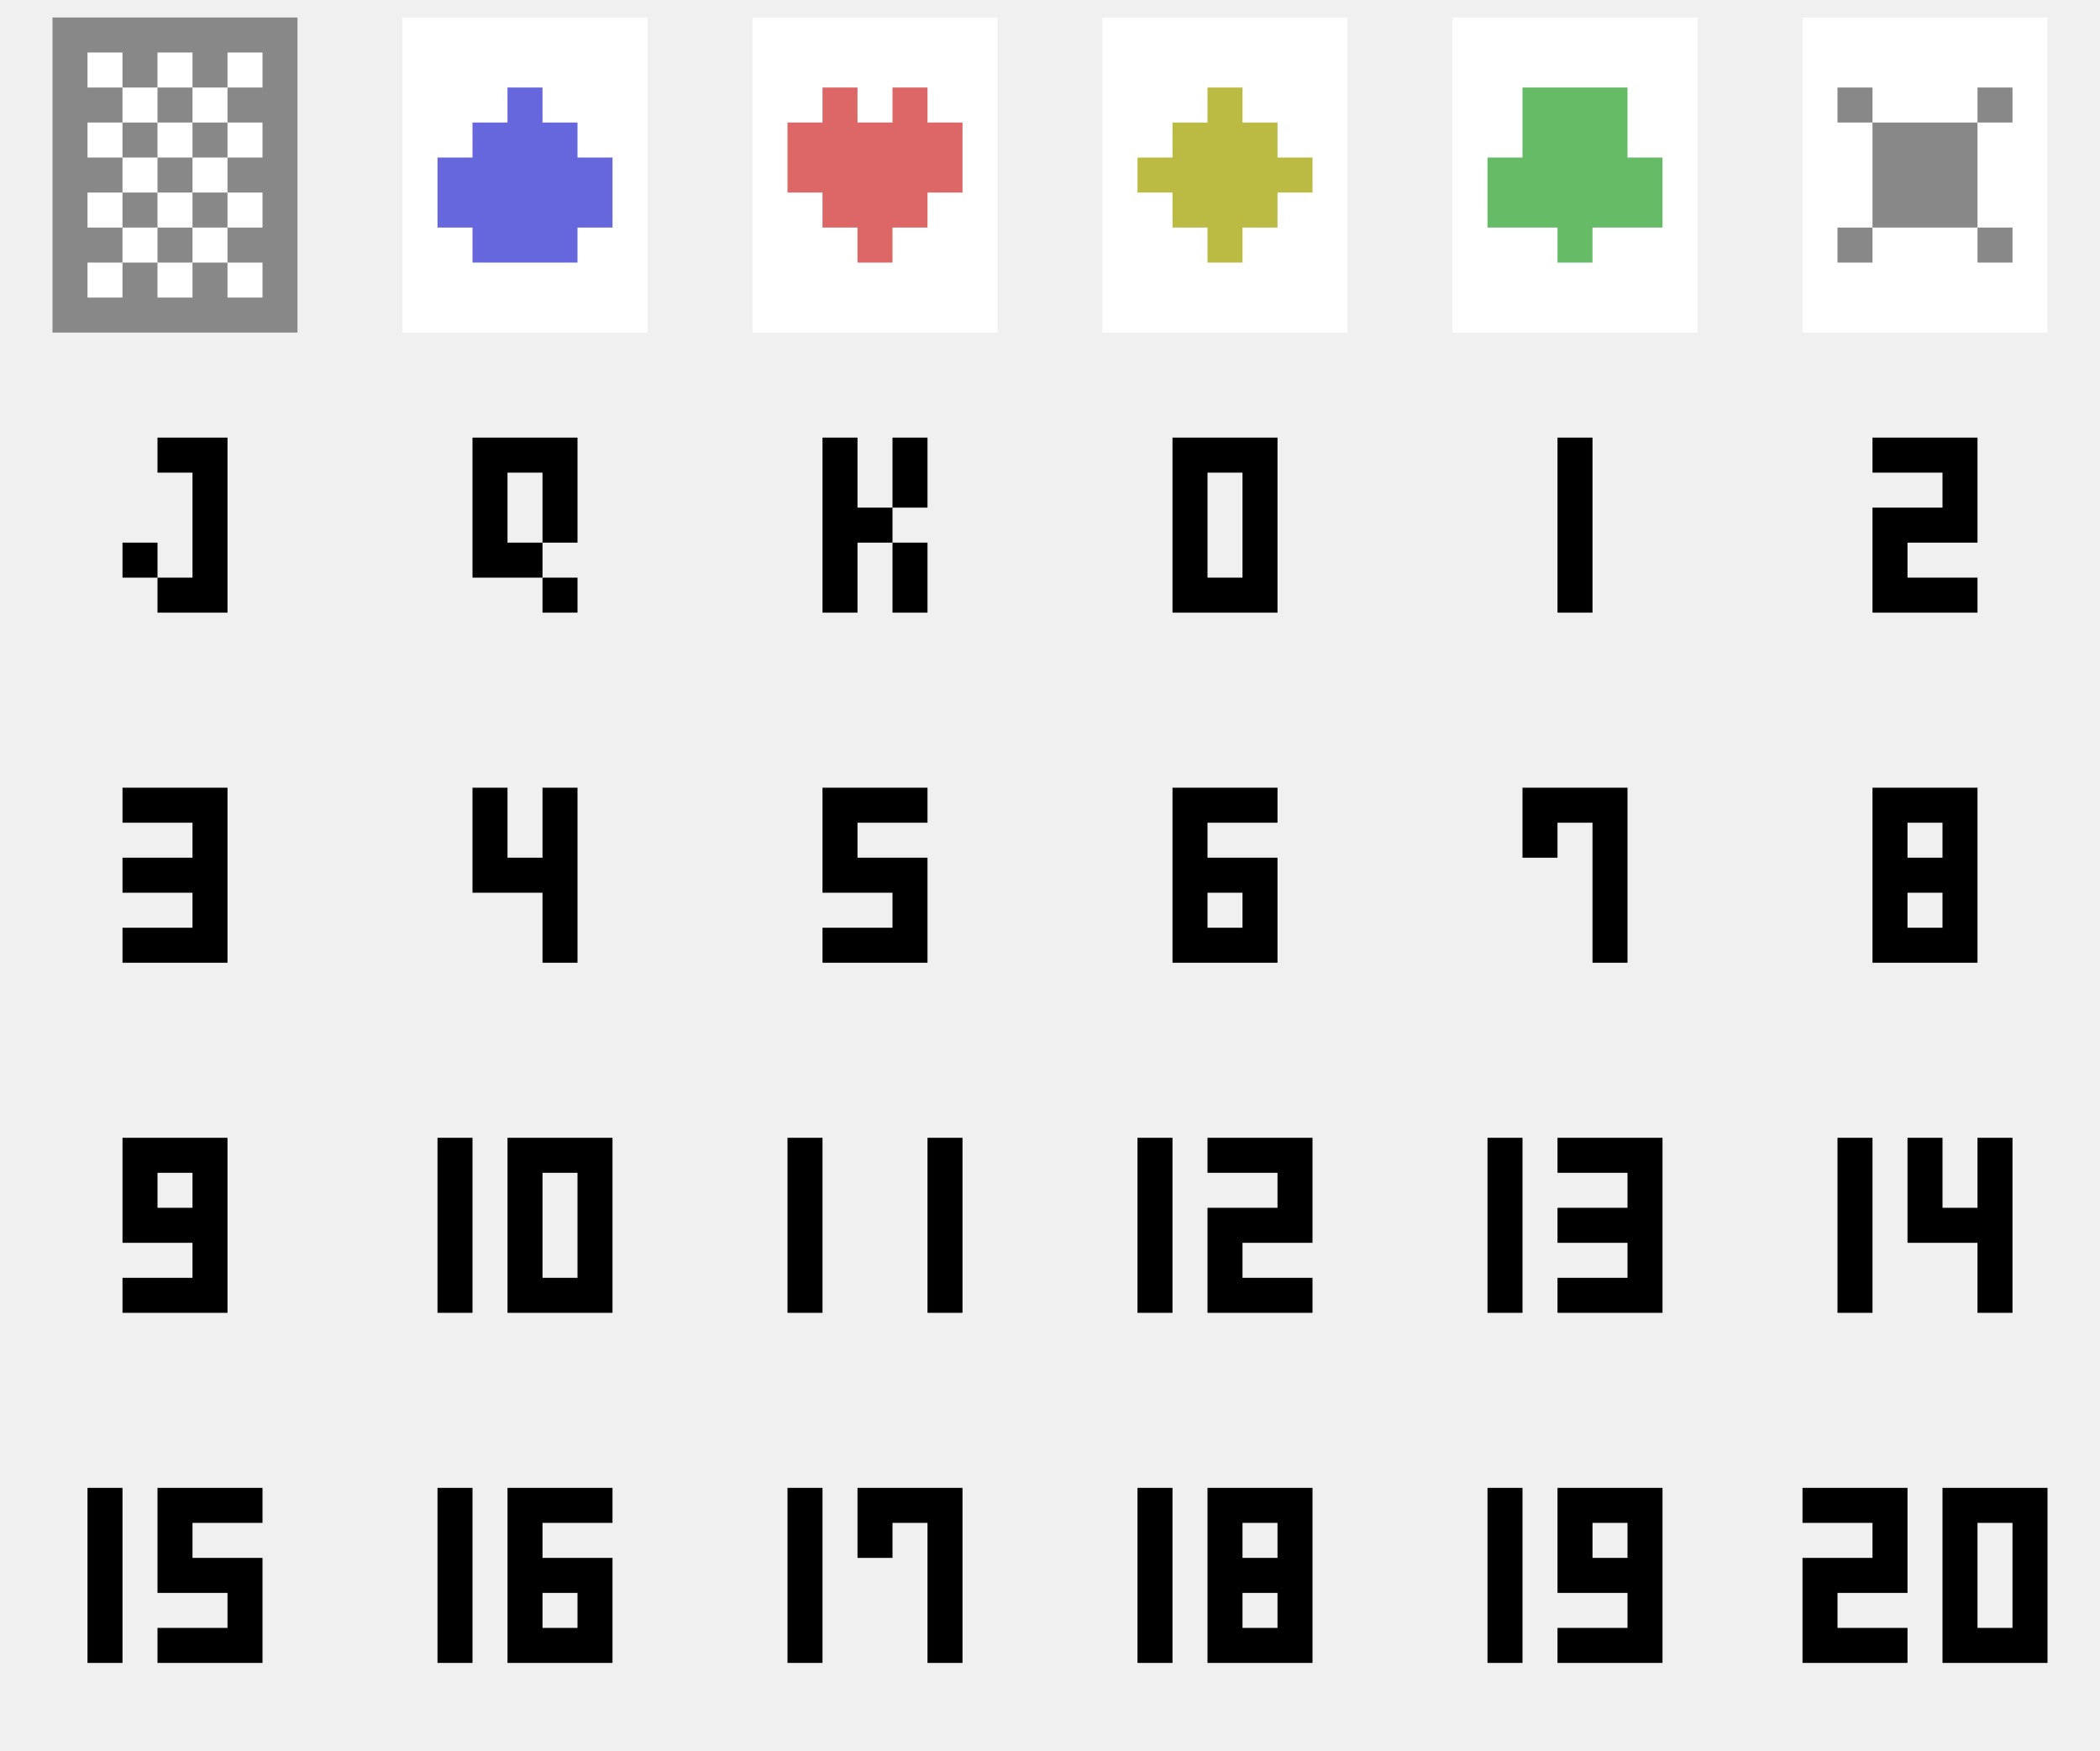
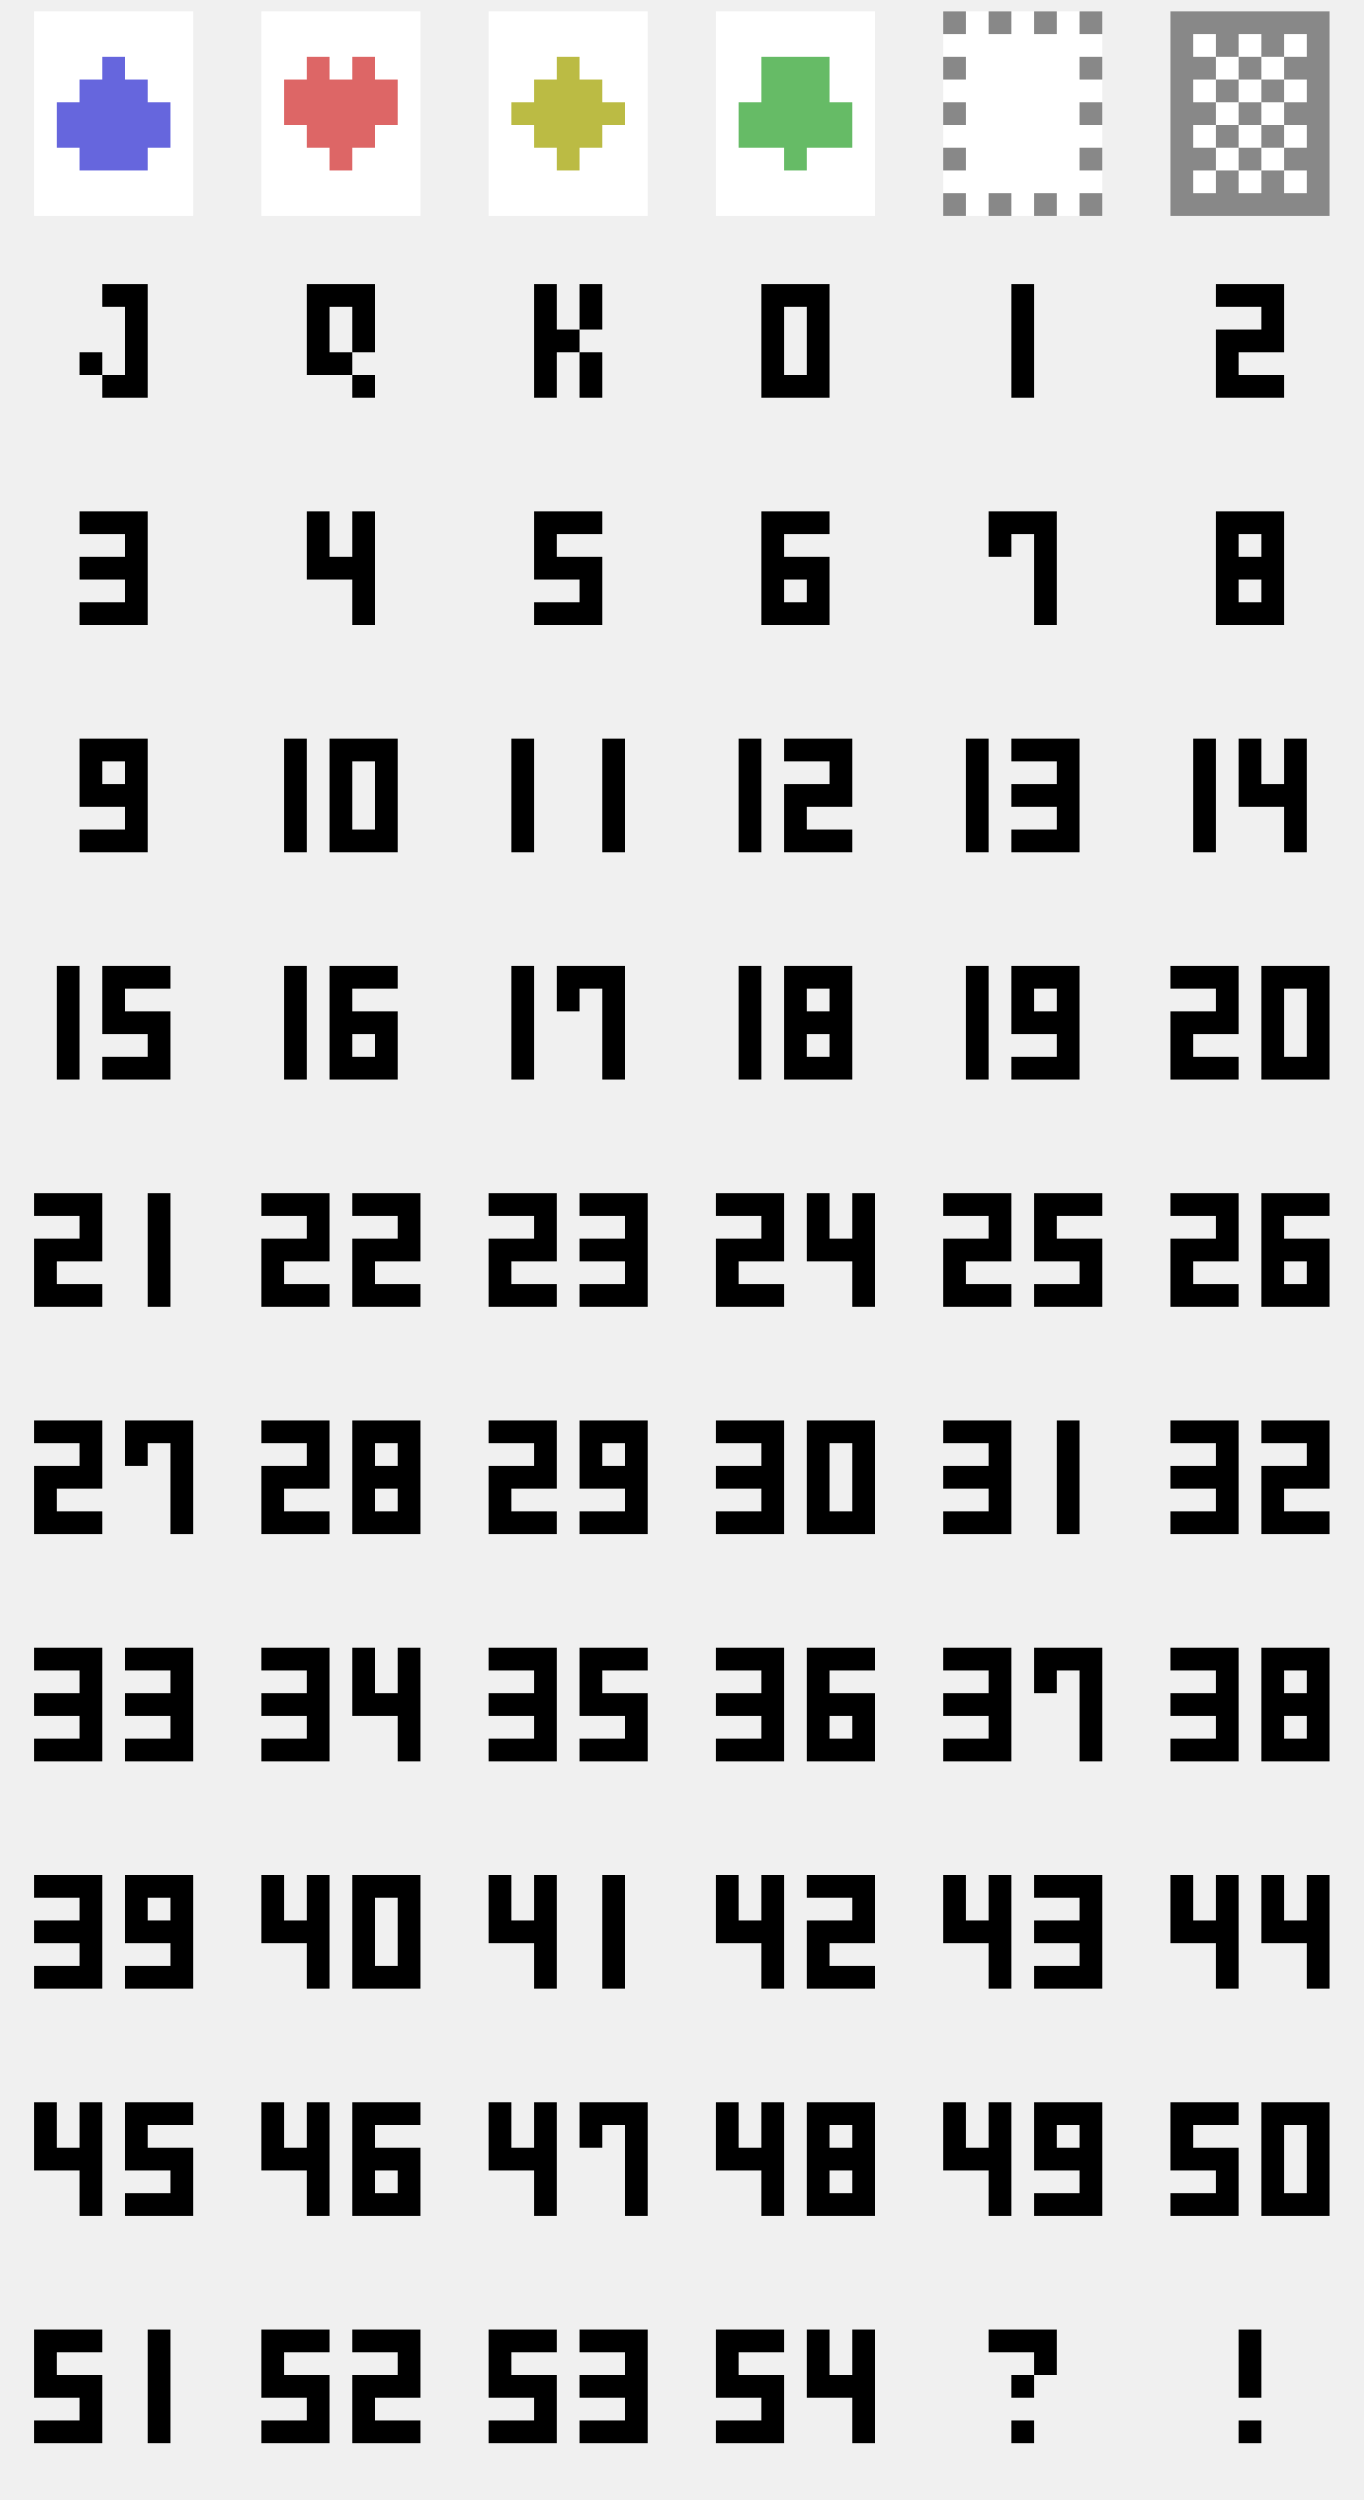
- <svg xmlns="http://www.w3.org/2000/svg" viewBox="0 0 120 100" width="240" height="200">
+ <svg xmlns="http://www.w3.org/2000/svg" viewBox="0 0 120 220" width="240" height="440">
  <g stroke-linecap="butt" stroke-width="2" stroke="none" fill="#fff" transform="translate(2,2)">
    <g transform="translate(0,0)">
+       <path d="M2,0h12v16h-12Z" stroke="#fff" fill="#fff" />
+       <g transform="translate(0,0)">
+         <path d="M7,3h2v2h-2Z M5,5h6v2h-6 M3,7h10v4h-10Z M5,11h6v2h-6" fill="#66d" />
+       </g>
+     </g>
+     <g transform="translate(20,0)">
+       <path d="M2,0h12v16h-12Z" stroke="#fff" fill="#fff" />
+       <g transform="translate(0,0)">
+         <path d="M5,3h2v2h-2ZM9,3h2v2h-2Z M3,5h10v4h-10Z M5,9h6v2h-6 M7,11h2v2h-2" fill="#d66" />
+       </g>
+     </g>
+     <g transform="translate(40,0)">
+       <path d="M2,0h12v16h-12Z" stroke="#fff" fill="#fff" />
+       <g transform="translate(0,0)">
+         <path d="M7,3h2v2h-2 M5,5h6v2h-6 M3,7h10v2h-10Z M5,9h6v2h-6 M7,11h2v2h-2" fill="#bb4" />
+       </g>
+     </g>
+     <g transform="translate(60,0)">
+       <path d="M2,0h12v16h-12Z" stroke="#fff" fill="#fff" />
+       <g transform="translate(0,0)">
+         <path d="M5,3h6v4h-6 M3,7h10v4h-10Z M7,11h2v2h-2" fill="#6b6" />
+       </g>
+     </g>
+     <g transform="translate(80,0)">
+       <path d="M2,0h12v16h-12Z" stroke="#fff" fill="#fff" />
+       <path d="M1,-1h2v2h-2ZM5,-1h2v2h-2ZM9,-1h2v2h-2ZM13,-1h2v2h-2Z M1,3h2v2h-2ZM13,3h2v2h-2Z M1,7h2v2h-2ZM13,7h2v2h-2Z M1,11h2v2h-2ZM13,11h2v2h-2Z M1,15h2v2h-2ZM5,15h2v2h-2ZM9,15h2v2h-2ZM13,15h2v2h-2Z" stroke-linecap="butt" stroke-width="2" stroke="none" fill="#888" />
+     </g>
+     <g transform="translate(100,0)">
      <path d="M2,0h12v16h-12Z" stroke="#888" fill="#888" />
      <path d="M3,1h2v2h-2ZM7,1h2v2h-2ZM11,1h2v2h-2Z M5,3h2v2h-2ZM9,3h2v2h-2Z M3,5h2v2h-2ZM7,5h2v2h-2ZM11,5h2v2h-2Z M5,7h2v2h-2ZM9,7h2v2h-2Z M3,9h2v2h-2ZM7,9h2v2h-2ZM11,9h2v2h-2Z M5,11h2v2h-2ZM9,11h2v2h-2Z M3,13h2v2h-2ZM7,13h2v2h-2ZM11,13h2v2h-2Z" />
-     </g>
-     <g transform="translate(20,0)">
-       <path d="M2,0h12v16h-12Z" stroke="#fff" fill="#fff" />
-       <g transform="translate(0,0)">
-         <path d="M7,3h2v2h-2Z M5,5h6v2h-6 M3,7h10v4h-10Z M5,11h6v2h-6" fill="#66d" />
-       </g>
-     </g>
-     <g transform="translate(40,0)">
-       <path d="M2,0h12v16h-12Z" stroke="#fff" fill="#fff" />
-       <g transform="translate(0,0)">
-         <path d="M5,3h2v2h-2ZM9,3h2v2h-2Z M3,5h10v4h-10Z M5,9h6v2h-6 M7,11h2v2h-2" fill="#d66" />
-       </g>
-     </g>
-     <g transform="translate(60,0)">
-       <path d="M2,0h12v16h-12Z" stroke="#fff" fill="#fff" />
-       <g transform="translate(0,0)">
-         <path d="M7,3h2v2h-2 M5,5h6v2h-6 M3,7h10v2h-10Z M5,9h6v2h-6 M7,11h2v2h-2" fill="#bb4" />
-       </g>
-     </g>
-     <g transform="translate(80,0)">
-       <path d="M2,0h12v16h-12Z" stroke="#fff" fill="#fff" />
-       <g transform="translate(0,0)">
-         <path d="M5,3h6v4h-6 M3,7h10v4h-10Z M7,11h2v2h-2" fill="#6b6" />
-       </g>
-     </g>
-     <g transform="translate(100,0)">
-       <path d="M2,0h12v16h-12Z" stroke="#fff" fill="#fff" />
-       <g transform="translate(0,0)">
-         <path d="M3,3h2v2h-2Z M11,3h2v2h-2Z M5,5h6v6h-6M3,11h2v2h-2Z M11,11h2v2h-2Z" fill="#888" />
-       </g>
    </g>
  </g>
  <g stroke-linecap="square" stroke-width="2" stroke="#000" fill="none" transform="translate(2,2)">
    <g transform="translate(0,20)">
      <path d="M8,4h2v8h-2" />
      <path d="M5,9h2v2h-2" stroke-linecap="butt" stroke-width="2" stroke="none" fill="#000" />
    </g>
    <g transform="translate(20,20)">
      <path d="M10,8v-4h-4v6h2" />
      <path d="M9,11h2v2h-2" stroke-linecap="butt" stroke-width="2" stroke="none" fill="#000" />
    </g>
    <g transform="translate(40,20)">
      <path d="M6,4v8 M6,8h2 M10,6v-2 M10,10v2" />
    </g>
    <g transform="translate(60,20)">
      <path d="M6,4h4v8h-4v-8" />
    </g>
    <g transform="translate(80,20)">
      <path d="M8,4v8" />
    </g>
    <g transform="translate(100,20)">
      <path d="M6,4h4v4h-4v4h4" />
    </g>
    <g transform="translate(0,40)">
      <path d="M6,4h4v4M6,8h4v4h-4" />
    </g>
    <g transform="translate(20,40)">
      <path d="M6,4v4h4M10,4v8" />
    </g>
    <g transform="translate(40,40)">
      <path d="M10,4h-4v4h4v4h-4" />
    </g>
    <g transform="translate(60,40)">
      <path d="M10,4h-4v8h4v-4h-4" />
    </g>
    <g transform="translate(80,40)">
      <path d="M6,6v-2h4v8" />
    </g>
    <g transform="translate(100,40)">
      <path d="M10,4h-4v4h4v4h-4v-4h4v-4" />
    </g>
    <g transform="translate(0,60)">
      <path d="M10,8v-4h-4v4h4v4h-4" />
    </g>
    <g transform="translate(20,60)">
      <path d="M4,4v8M8,4h4v8h-4v-8" />
    </g>
    <g transform="translate(40,60)">
      <path d="M4,4v8M12,4v8" />
    </g>
    <g transform="translate(60,60)">
      <path d="M4,4v8M8,4h4v4h-4v4h4" />
    </g>
    <g transform="translate(80,60)">
      <path d="M4,4v8M8,4h4v4M8,8h4v4h-4" />
    </g>
    <g transform="translate(100,60)">
      <path d="M4,4v8M8,4v4h4M12,4v8" />
    </g>
    <g transform="translate(0,80)">
      <path d="M4,4v8M12,4h-4v4h4v4h-4" />
    </g>
    <g transform="translate(20,80)">
      <path d="M4,4v8M12,4h-4v8h4v-4h-4" />
    </g>
    <g transform="translate(40,80)">
      <path d="M4,4v8M8,6v-2h4v8" />
    </g>
    <g transform="translate(60,80)">
      <path d="M4,4v8M12,4h-4v4h4v4h-4v-4h4v-4" />
    </g>
    <g transform="translate(80,80)">
      <path d="M4,4v8M12,8v-4h-4v4h4v4h-4" />
    </g>
    <g transform="translate(100,80)">
      <path d="M2,4h4v4h-4v4h4M10,4h4v8h-4v-8" />
    </g>
+     <g transform="translate(0,100)">
+       <path d="M2,4h4v4h-4v4h4M12,4v8" />
+     </g>
+     <g transform="translate(20,100)">
+       <path d="M2,4h4v4h-4v4h4M10,4h4v4h-4v4h4" />
+     </g>
+     <g transform="translate(40,100)">
+       <path d="M2,4h4v4h-4v4h4M10,4h4v4M10,8h4v4h-4" />
+     </g>
+     <g transform="translate(60,100)">
+       <path d="M2,4h4v4h-4v4h4M10,4v4h4M14,4v8" />
+     </g>
+     <g transform="translate(80,100)">
+       <path d="M2,4h4v4h-4v4h4M14,4h-4v4h4v4h-4" />
+     </g>
+     <g transform="translate(100,100)">
+       <path d="M2,4h4v4h-4v4h4M14,4h-4v8h4v-4h-4" />
+     </g>
+     <g transform="translate(0,120)">
+       <path d="M2,4h4v4h-4v4h4M10,6v-2h4v8" />
+     </g>
+     <g transform="translate(20,120)">
+       <path d="M2,4h4v4h-4v4h4M14,4h-4v4h4v4h-4v-4h4v-4" />
+     </g>
+     <g transform="translate(40,120)">
+       <path d="M2,4h4v4h-4v4h4M14,8v-4h-4v4h4v4h-4" />
+     </g>
+     <g transform="translate(60,120)">
+       <path d="M2,4h4v4M2,8h4v4h-4M10,4h4v8h-4v-8" />
+     </g>
+     <g transform="translate(80,120)">
+       <path d="M2,4h4v4M2,8h4v4h-4M12,4v8" />
+     </g>
+     <g transform="translate(100,120)">
+       <path d="M2,4h4v4M2,8h4v4h-4M10,4h4v4h-4v4h4" />
+     </g>
+     <g transform="translate(0,140)">
+       <path d="M2,4h4v4M2,8h4v4h-4M10,4h4v4M10,8h4v4h-4" />
+     </g>
+     <g transform="translate(20,140)">
+       <path d="M2,4h4v4M2,8h4v4h-4M10,4v4h4M14,4v8" />
+     </g>
+     <g transform="translate(40,140)">
+       <path d="M2,4h4v4M2,8h4v4h-4M14,4h-4v4h4v4h-4" />
+     </g>
+     <g transform="translate(60,140)">
+       <path d="M2,4h4v4M2,8h4v4h-4M14,4h-4v8h4v-4h-4" />
+     </g>
+     <g transform="translate(80,140)">
+       <path d="M2,4h4v4M2,8h4v4h-4M10,6v-2h4v8" />
+     </g>
+     <g transform="translate(100,140)">
+       <path d="M2,4h4v4M2,8h4v4h-4M14,4h-4v4h4v4h-4v-4h4v-4" />
+     </g>
+     <g transform="translate(0,160)">
+       <path d="M2,4h4v4M2,8h4v4h-4M14,8v-4h-4v4h4v4h-4" />
+     </g>
+     <g transform="translate(20,160)">
+       <path d="M2,4v4h4M6,4v8M10,4h4v8h-4v-8" />
+     </g>
+     <g transform="translate(40,160)">
+       <path d="M2,4v4h4M6,4v8M12,4v8" />
+     </g>
+     <g transform="translate(60,160)">
+       <path d="M2,4v4h4M6,4v8M10,4h4v4h-4v4h4" />
+     </g>
+     <g transform="translate(80,160)">
+       <path d="M2,4v4h4M6,4v8M10,4h4v4M10,8h4v4h-4" />
+     </g>
+     <g transform="translate(100,160)">
+       <path d="M2,4v4h4M6,4v8M10,4v4h4M14,4v8" />
+     </g>
+     <g transform="translate(0,180)">
+       <path d="M2,4v4h4M6,4v8M14,4h-4v4h4v4h-4" />
+     </g>
+     <g transform="translate(20,180)">
+       <path d="M2,4v4h4M6,4v8M14,4h-4v8h4v-4h-4" />
+     </g>
+     <g transform="translate(40,180)">
+       <path d="M2,4v4h4M6,4v8M10,6v-2h4v8" />
+     </g>
+     <g transform="translate(60,180)">
+       <path d="M2,4v4h4M6,4v8M14,4h-4v4h4v4h-4v-4h4v-4" />
+     </g>
+     <g transform="translate(80,180)">
+       <path d="M2,4v4h4M6,4v8M14,8v-4h-4v4h4v4h-4" />
+     </g>
+     <g transform="translate(100,180)">
+       <path d="M6,4h-4v4h4v4h-4M10,4h4v8h-4v-8" />
+     </g>
+     <g transform="translate(0,200)">
+       <path d="M6,4h-4v4h4v4h-4M12,4v8" />
+     </g>
+     <g transform="translate(20,200)">
+       <path d="M6,4h-4v4h4v4h-4M10,4h4v4h-4v4h4" />
+     </g>
+     <g transform="translate(40,200)">
+       <path d="M6,4h-4v4h4v4h-4M10,4h4v4M10,8h4v4h-4" />
+     </g>
+     <g transform="translate(60,200)">
+       <path d="M6,4h-4v4h4v4h-4M10,4v4h4M14,4v8" />
+     </g>
+     <g transform="translate(80,200)">
+       <path d="M6,4h4v2" />
+       <path d="M7,7h2v2h-2 M7,11h2v2h-2" stroke-linecap="butt" stroke-width="2" stroke="none" fill="#000" />
+     </g>
+     <g transform="translate(100,200)">
+       <path d="M8,4v4" />
+       <path d="M7,11h2v2h-2" stroke-linecap="butt" stroke-width="2" stroke="none" fill="#000" />
+     </g>
  </g>
</svg>
